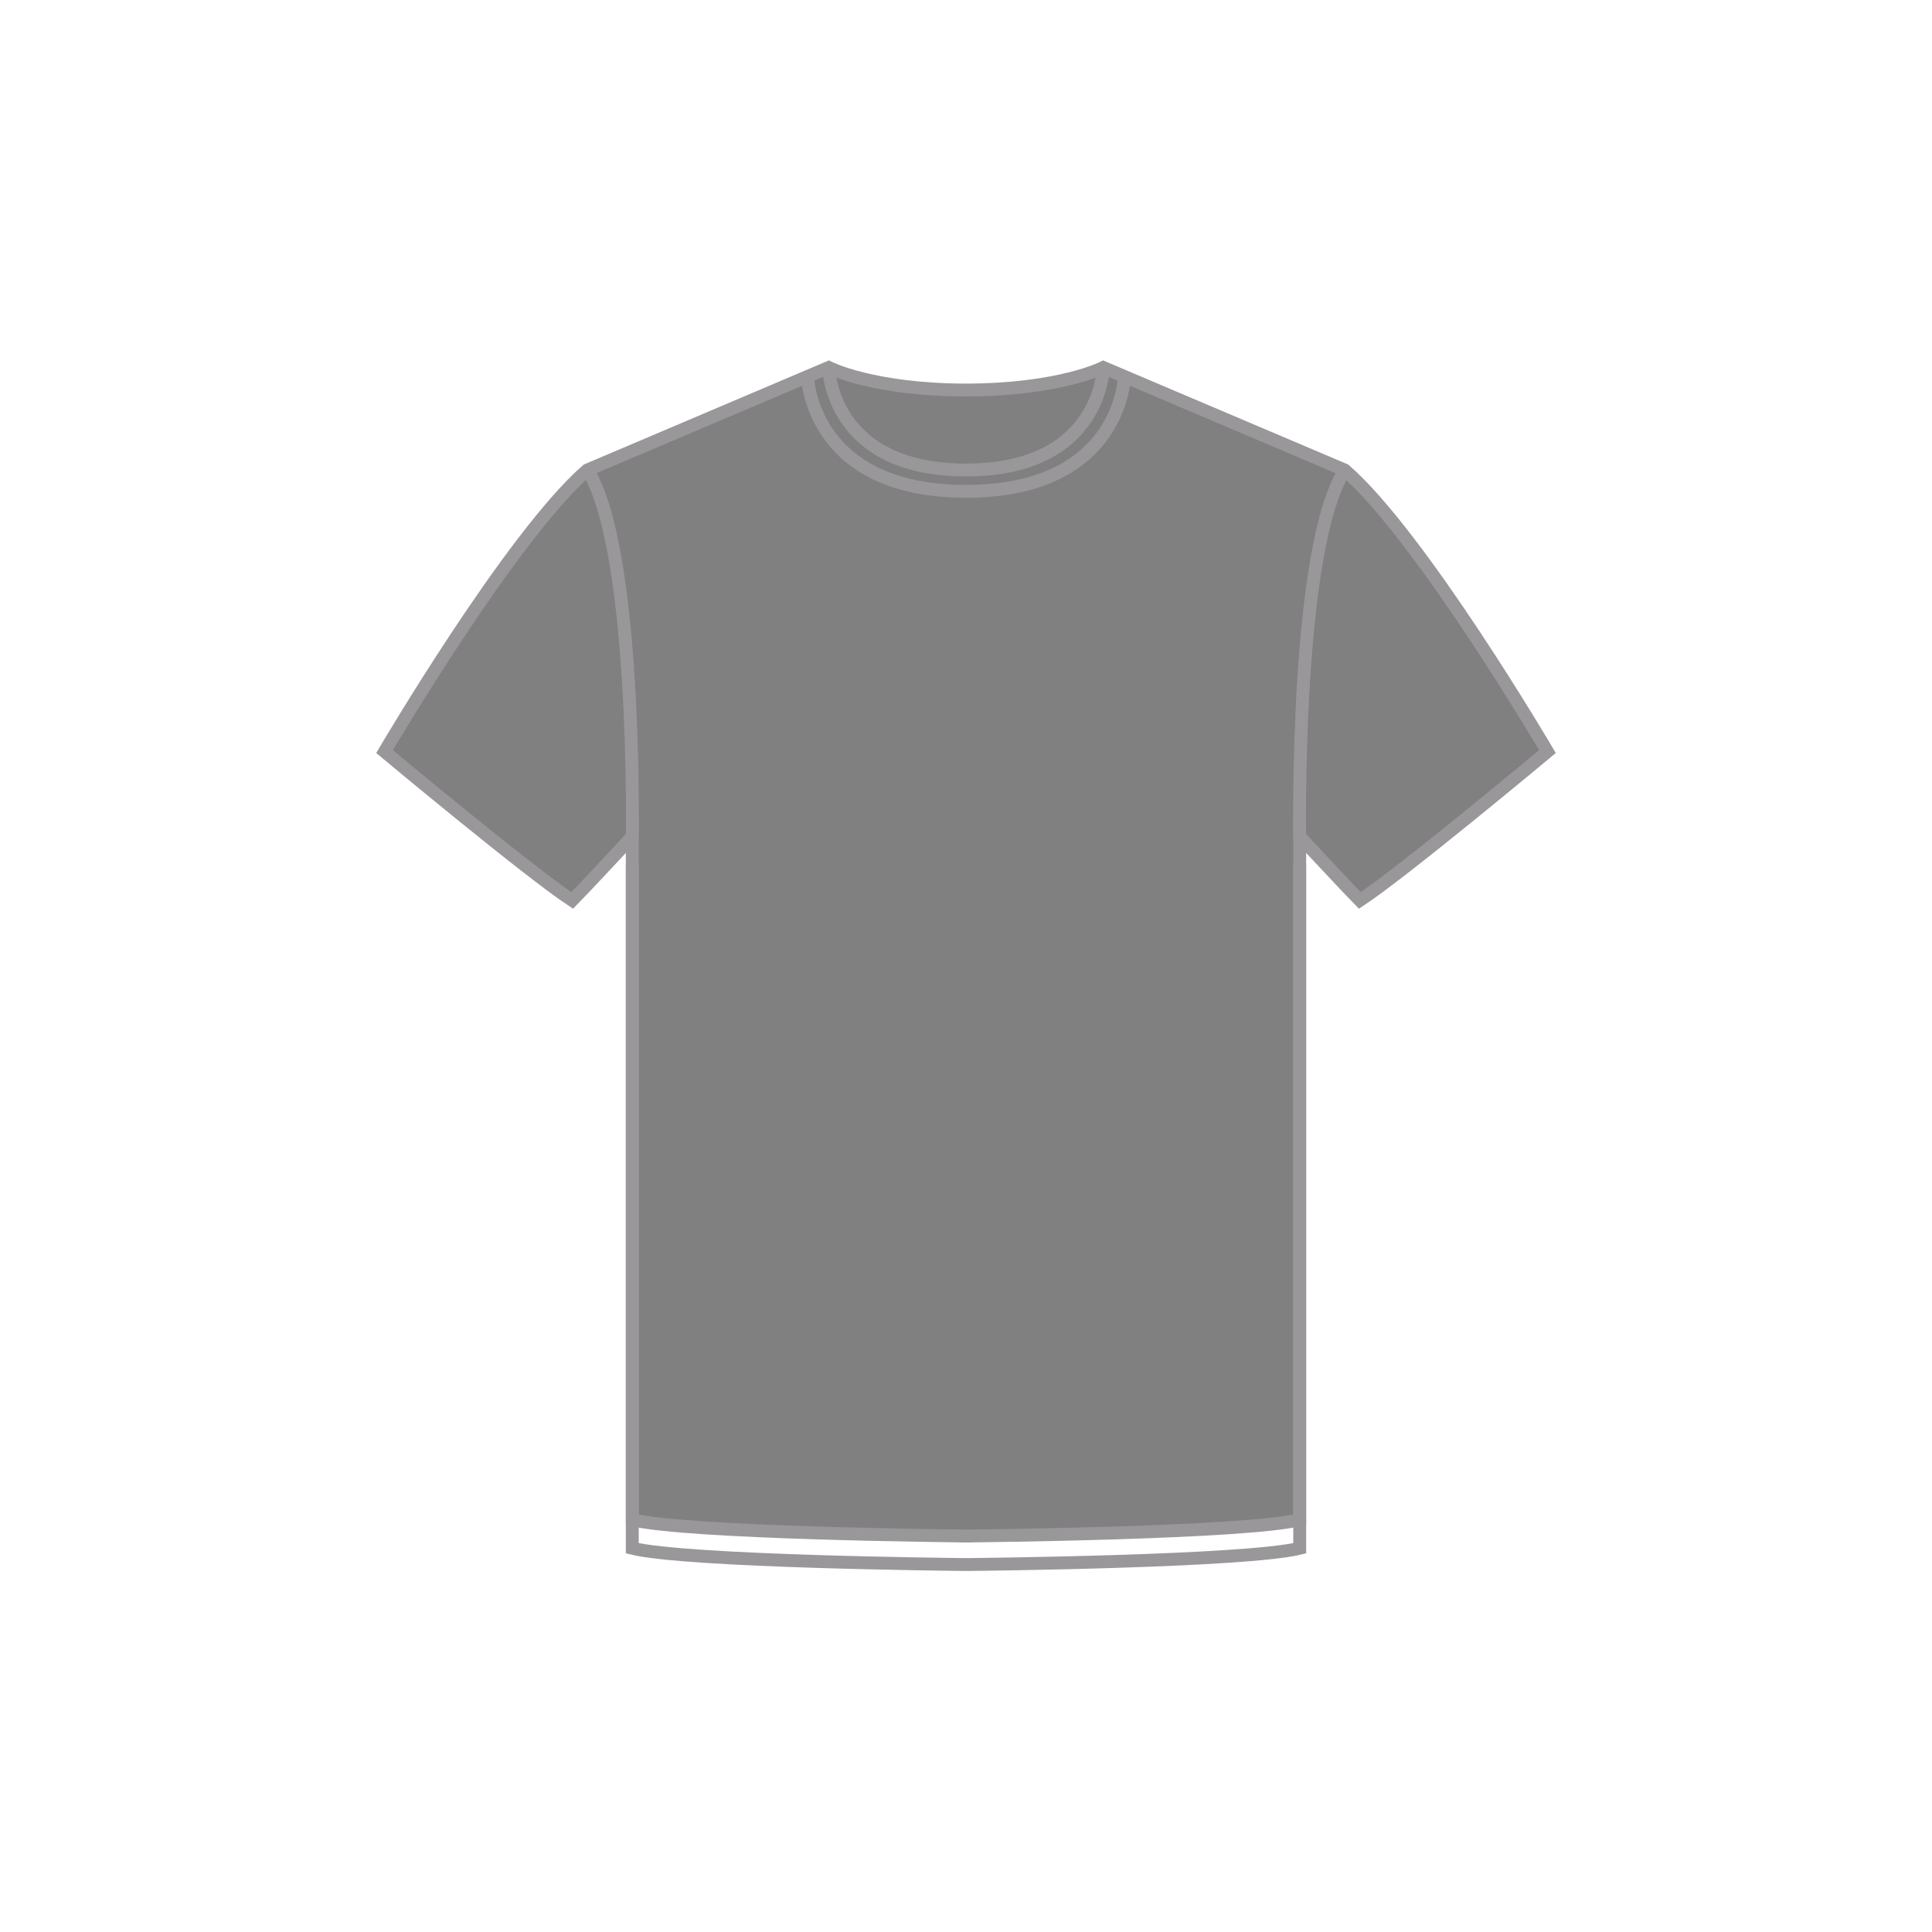
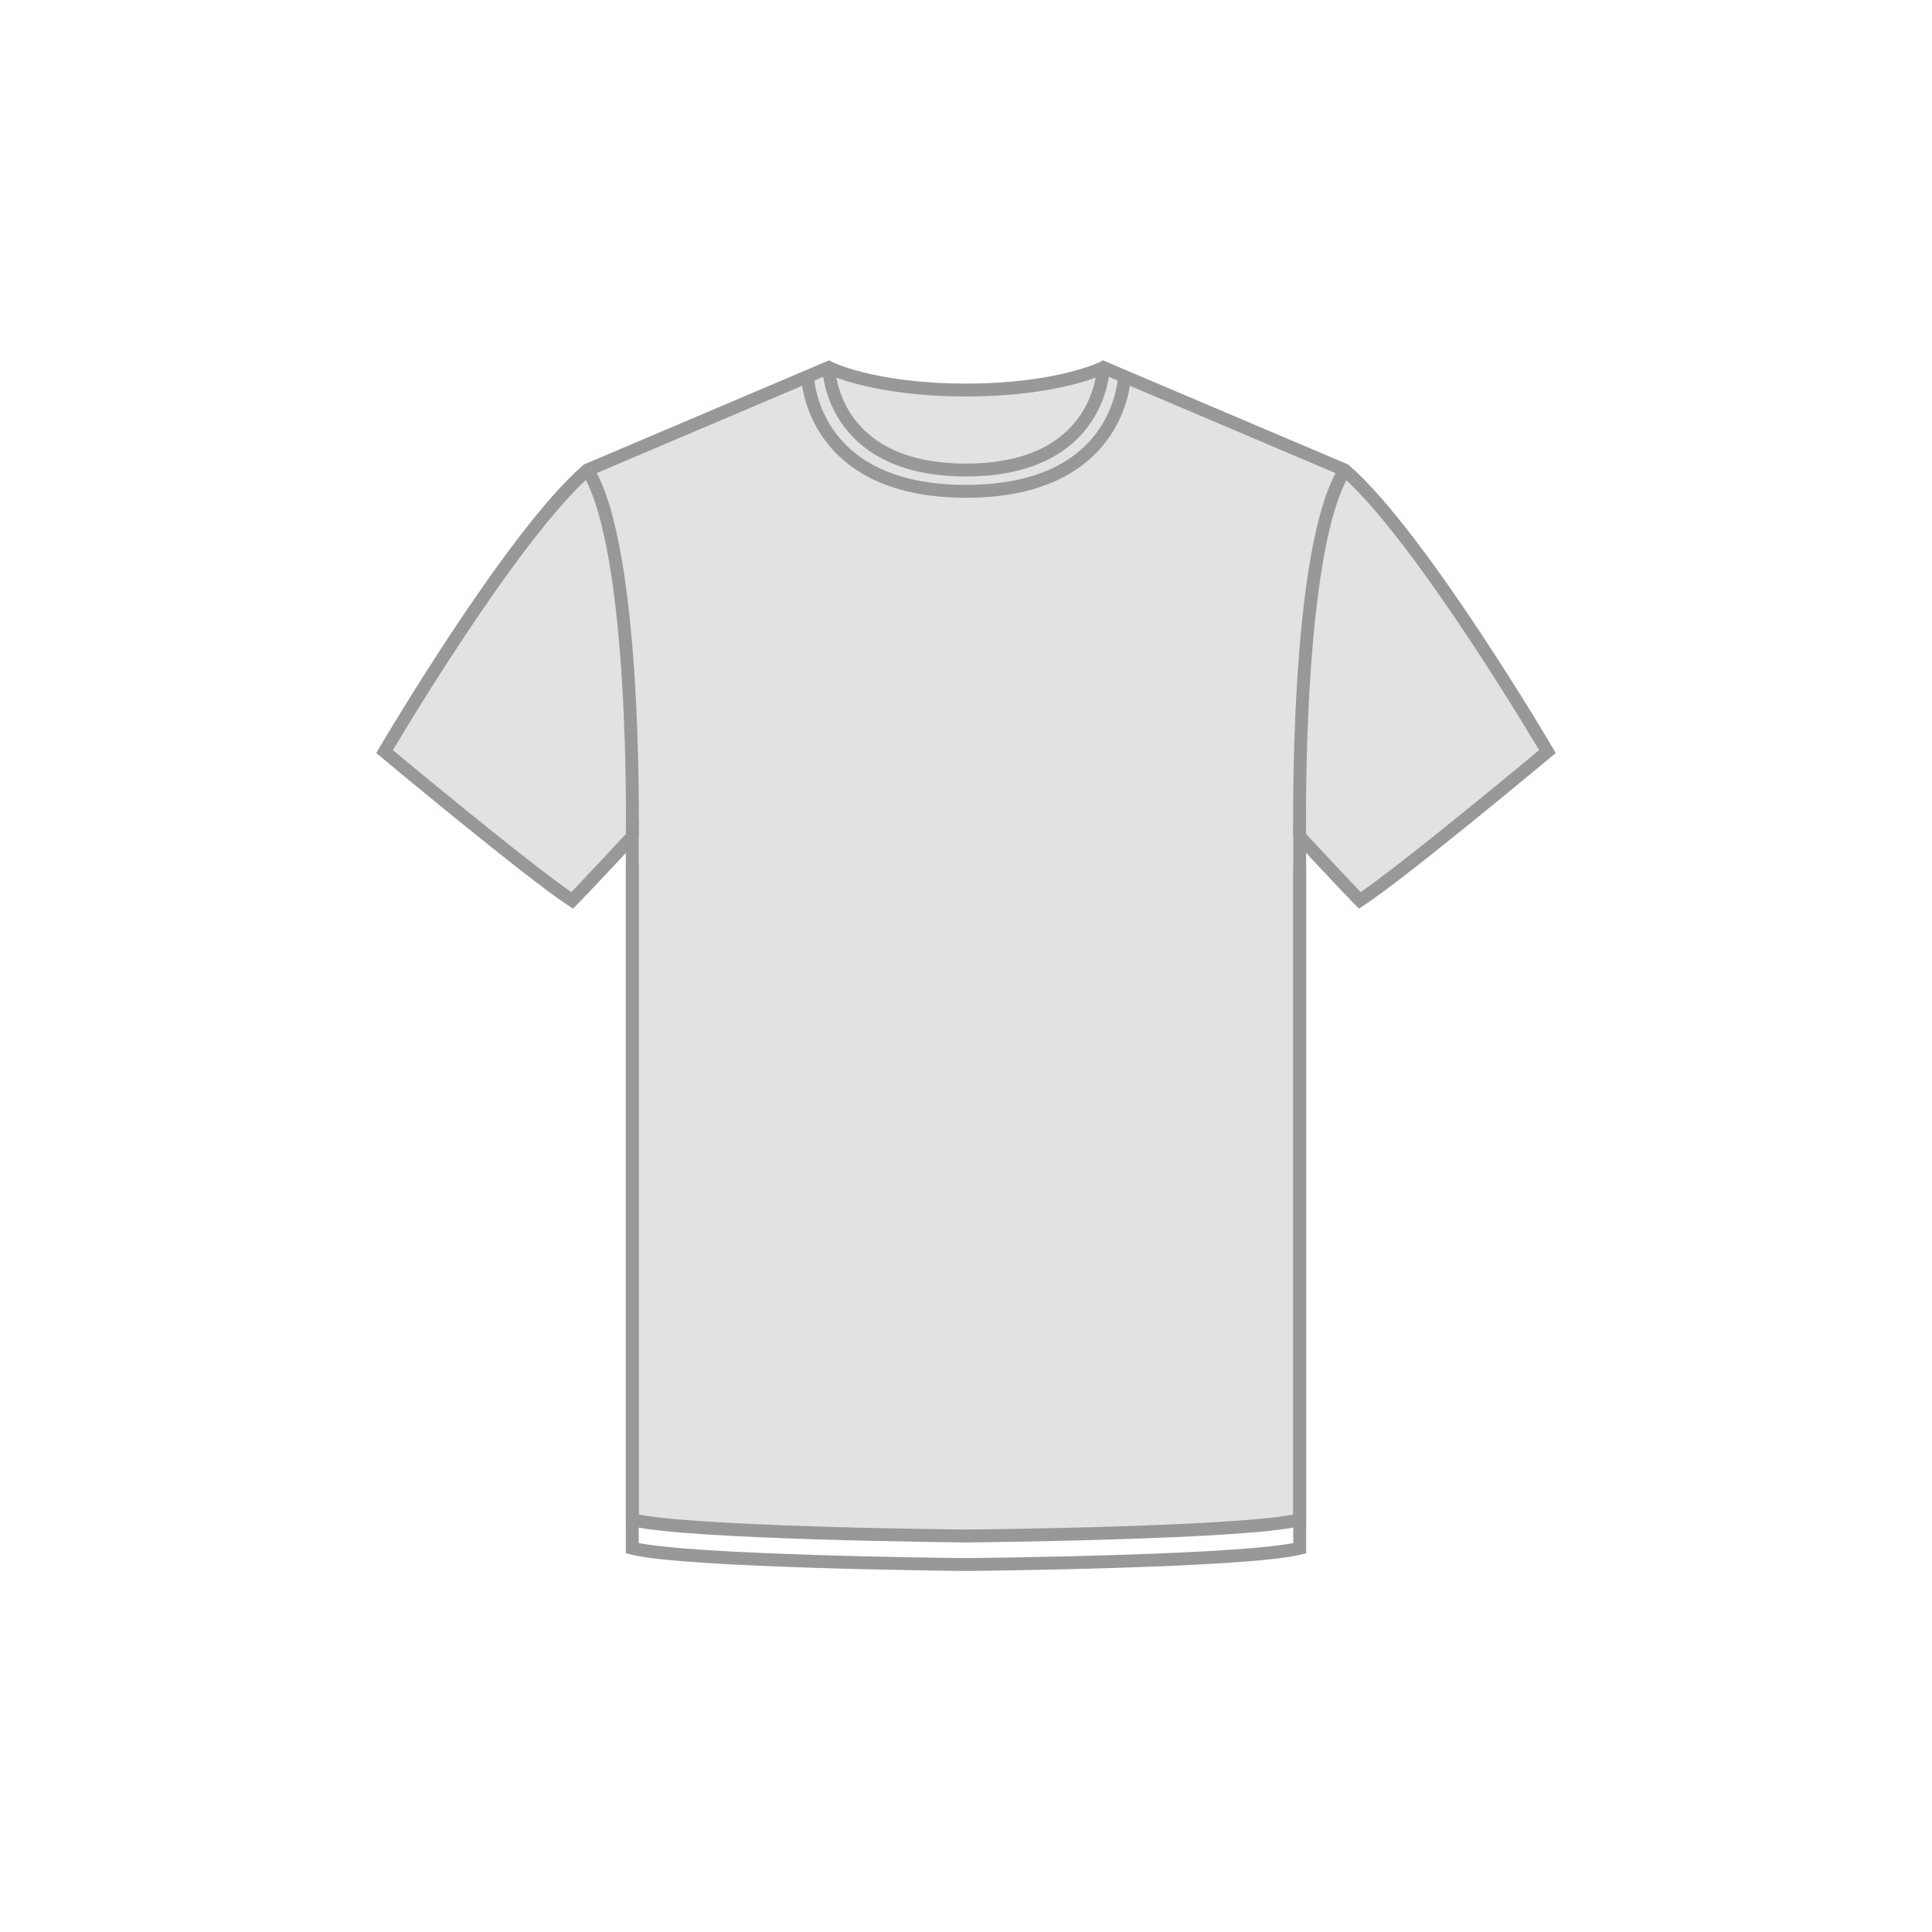
<svg xmlns="http://www.w3.org/2000/svg" version="1.1" x="0px" y="0px" viewBox="0 0 75 75" enable-background="new 0 0 75 75" xml:space="preserve">
  <g id="Titles" display="none">
    <text transform="matrix(1 0 0 1 27.3115 5.332)" display="inline">
      <tspan x="0" y="0" fill="#9B9694" font-family="'CircularAirPro-Bold'" font-size="4.4">T</tspan>
      <tspan x="2.31" y="0" fill="#9B9694" font-family="'CircularAirPro-Bold'" font-size="4.4">ee</tspan>
    </text>
  </g>
  <g id="OC_Mens">
    <g>
-       <path fill="grey" stroke="#99979A" stroke-width="0.5" stroke-miterlimit="10" d="M52.204,18.248l-9.374-3.982    c0,0-1.696,0.871-5.33,0.875c-3.634-0.004-5.33-0.875-5.33-0.875l-9.374,3.982c-2.963,2.574-7.868,10.928-7.868,10.928    s5.586,4.662,7.285,5.779c0.341-0.34,2.332-2.478,2.332-2.478v26.519c2.127,0.521,12.395,0.626,12.943,0.631v0.001H37.5h0.012    v-0.001c0.547-0.005,10.816-0.11,12.943-0.631V32.477c0,0,1.992,2.138,2.332,2.478c1.699-1.117,7.285-5.779,7.285-5.779    S55.167,20.822,52.204,18.248z" />
+       <path fill="#E2E2E2" stroke="#99979A" stroke-width="0.5" stroke-miterlimit="10" d="M52.204,18.248l-9.374-3.982    c0,0-1.696,0.871-5.33,0.875c-3.634-0.004-5.33-0.875-5.33-0.875l-9.374,3.982c-2.963,2.574-7.868,10.928-7.868,10.928    s5.586,4.662,7.285,5.779c0.341-0.34,2.332-2.478,2.332-2.478v26.519c2.127,0.521,12.395,0.626,12.943,0.631v0.001H37.5h0.012    v-0.001c0.547-0.005,10.816-0.11,12.943-0.631V32.477c0,0,1.992,2.138,2.332,2.478c1.699-1.117,7.285-5.779,7.285-5.779    S55.167,20.822,52.204,18.248z" />
      <path fill="none" stroke="#99979A" stroke-width="0.5" stroke-miterlimit="10" d="M50.455,32.478c0,0-0.193-11.16,1.749-14.23" />
      <path fill="none" stroke="#99979A" stroke-width="0.5" stroke-miterlimit="10" d="M24.544,32.453c0,0,0.194-11.16-1.748-14.23" />
      <path fill="none" stroke="#99979A" stroke-width="0.5" stroke-miterlimit="10" d="M32.17,14.265c0,0,0.049,3.981,5.33,3.981" />
      <path fill="none" stroke="#99979A" stroke-width="0.5" stroke-miterlimit="10" d="M42.83,14.265c0,0-0.048,3.981-5.33,3.981" />
      <path fill="none" stroke="#99979A" stroke-width="0.5" stroke-miterlimit="10" d="M31.344,14.556c0,0,0.057,4.517,6.156,4.517" />
      <path fill="none" stroke="#99979A" stroke-width="0.5" stroke-miterlimit="10" d="M43.656,14.556c0,0-0.057,4.517-6.156,4.517" />
      <path fill="none" stroke="#99979A" stroke-width="0.5" stroke-miterlimit="10" d="M24.545,33.585v26.519    c2.127,0.52,12.396,0.626,12.943,0.631H37.5h0.012c0.548-0.005,10.816-0.111,12.943-0.631V33.585" />
    </g>
  </g>
</svg>
